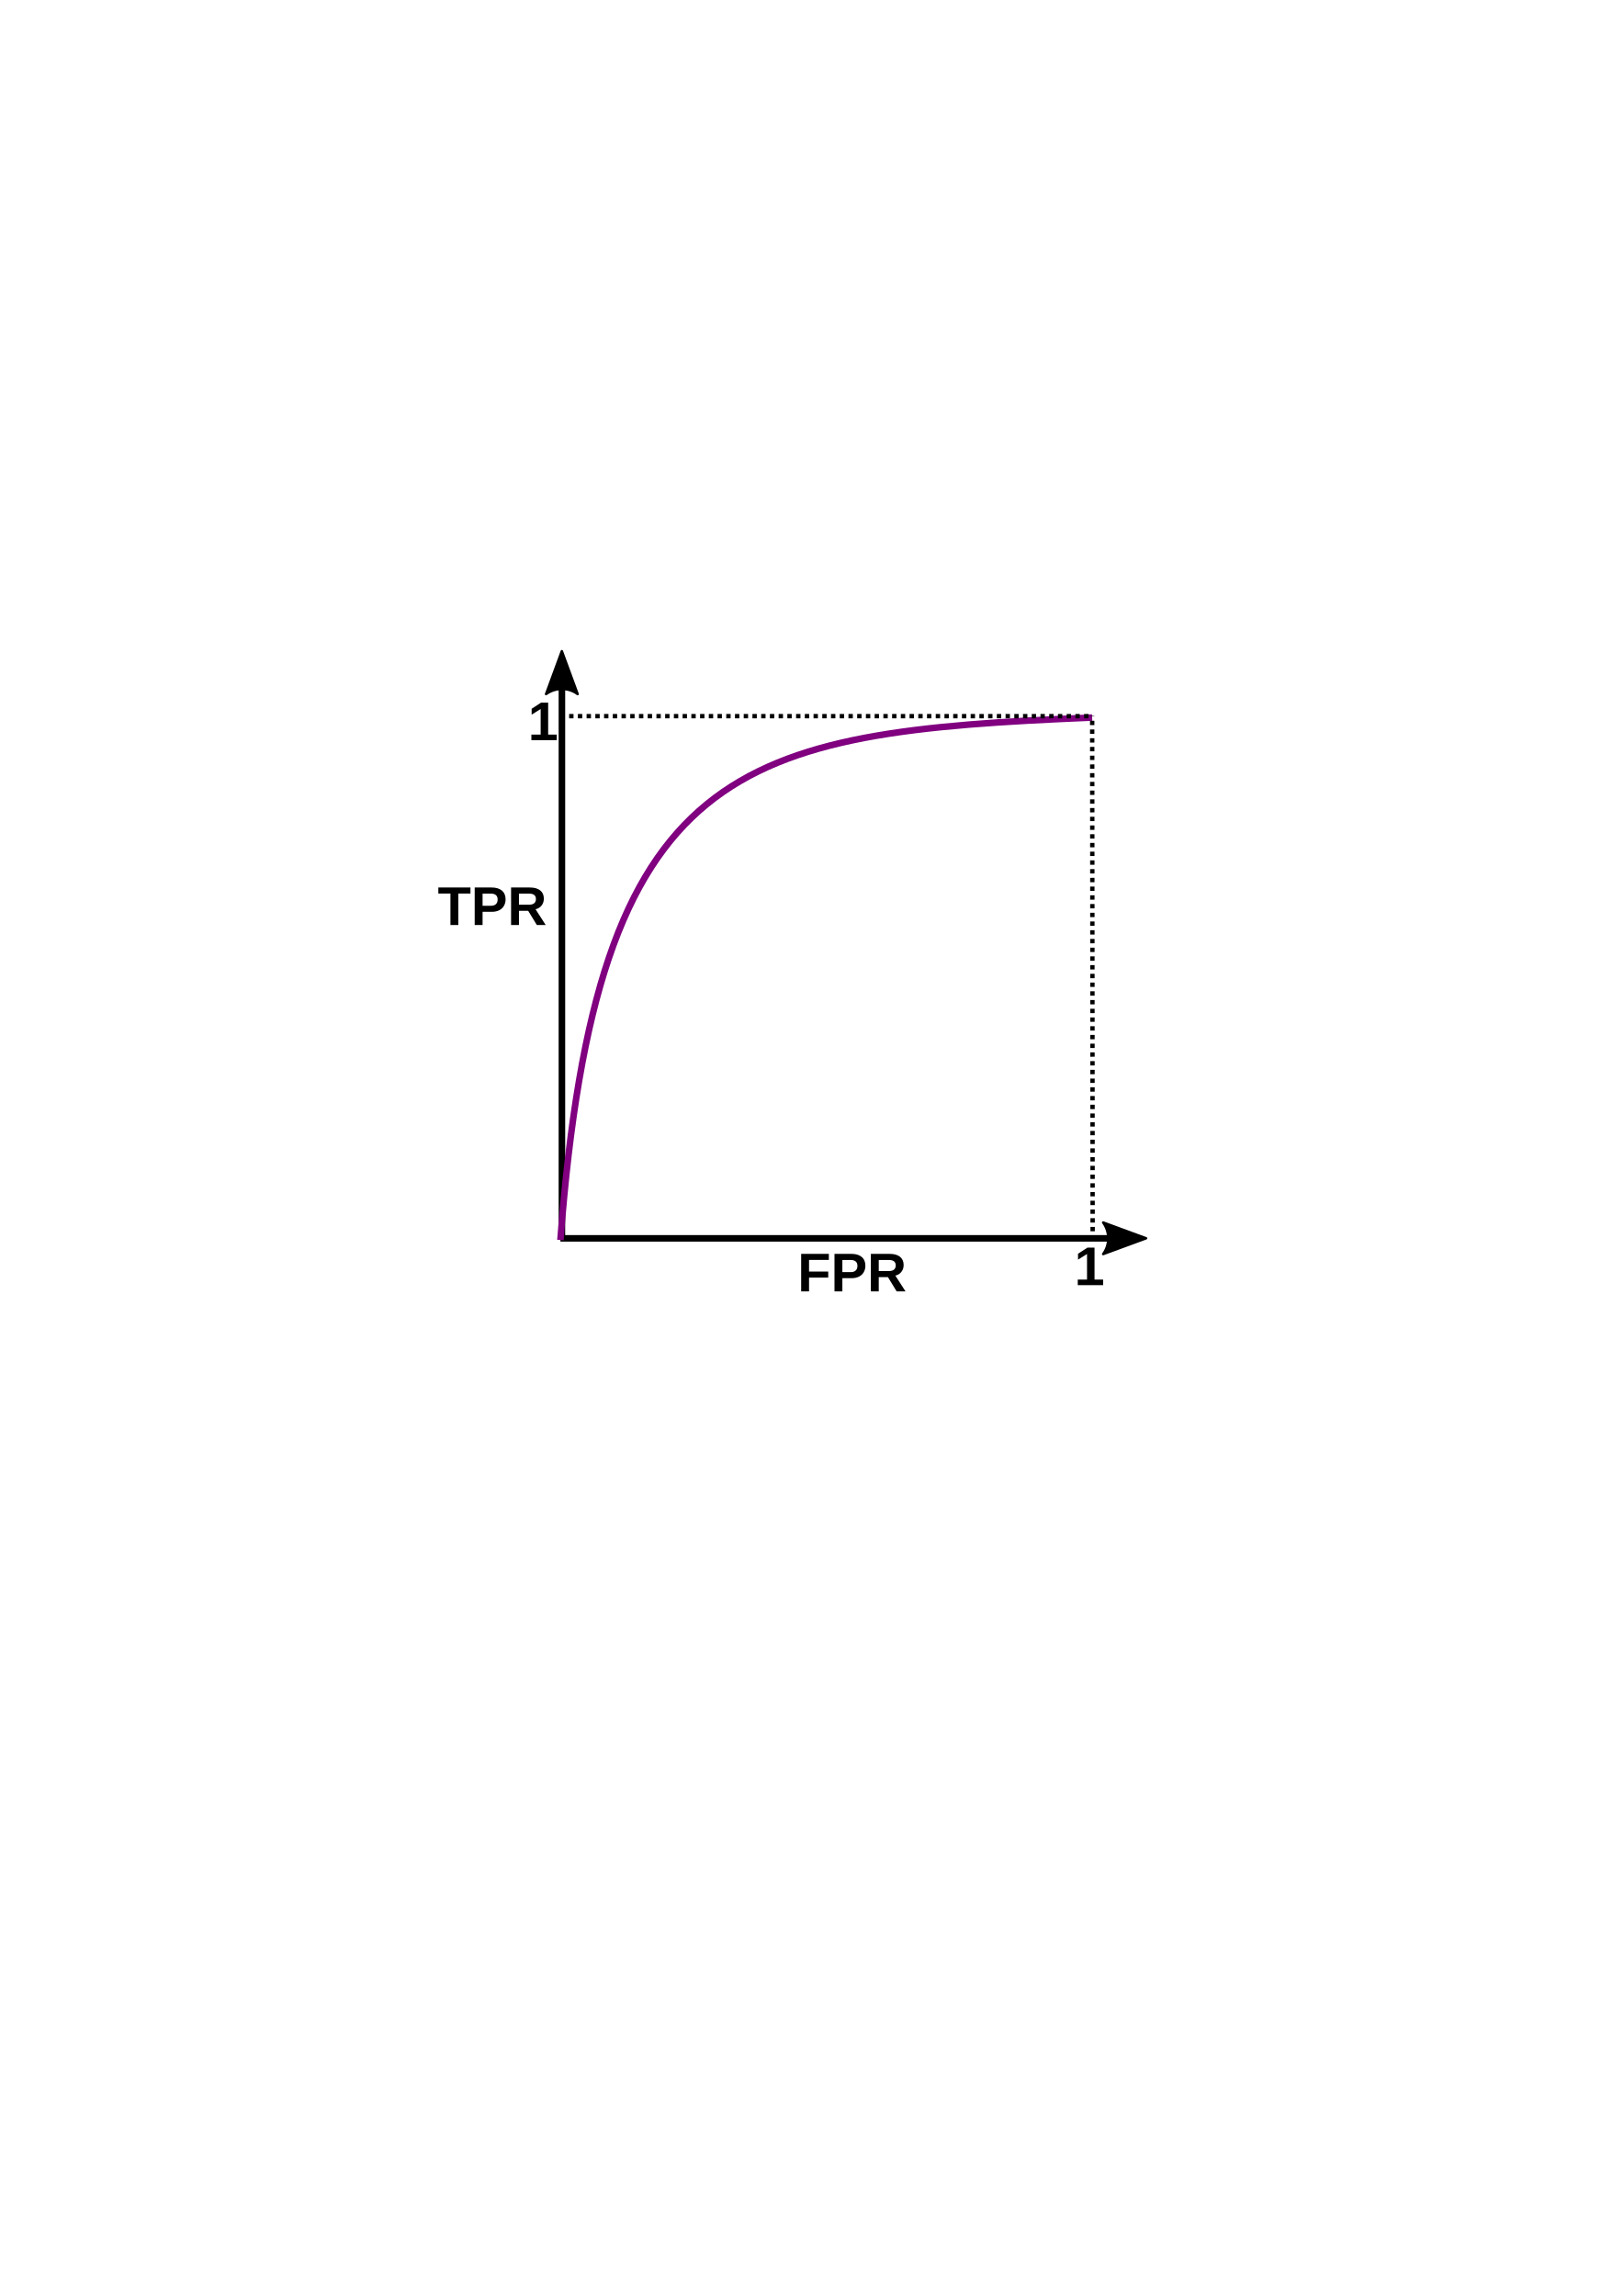
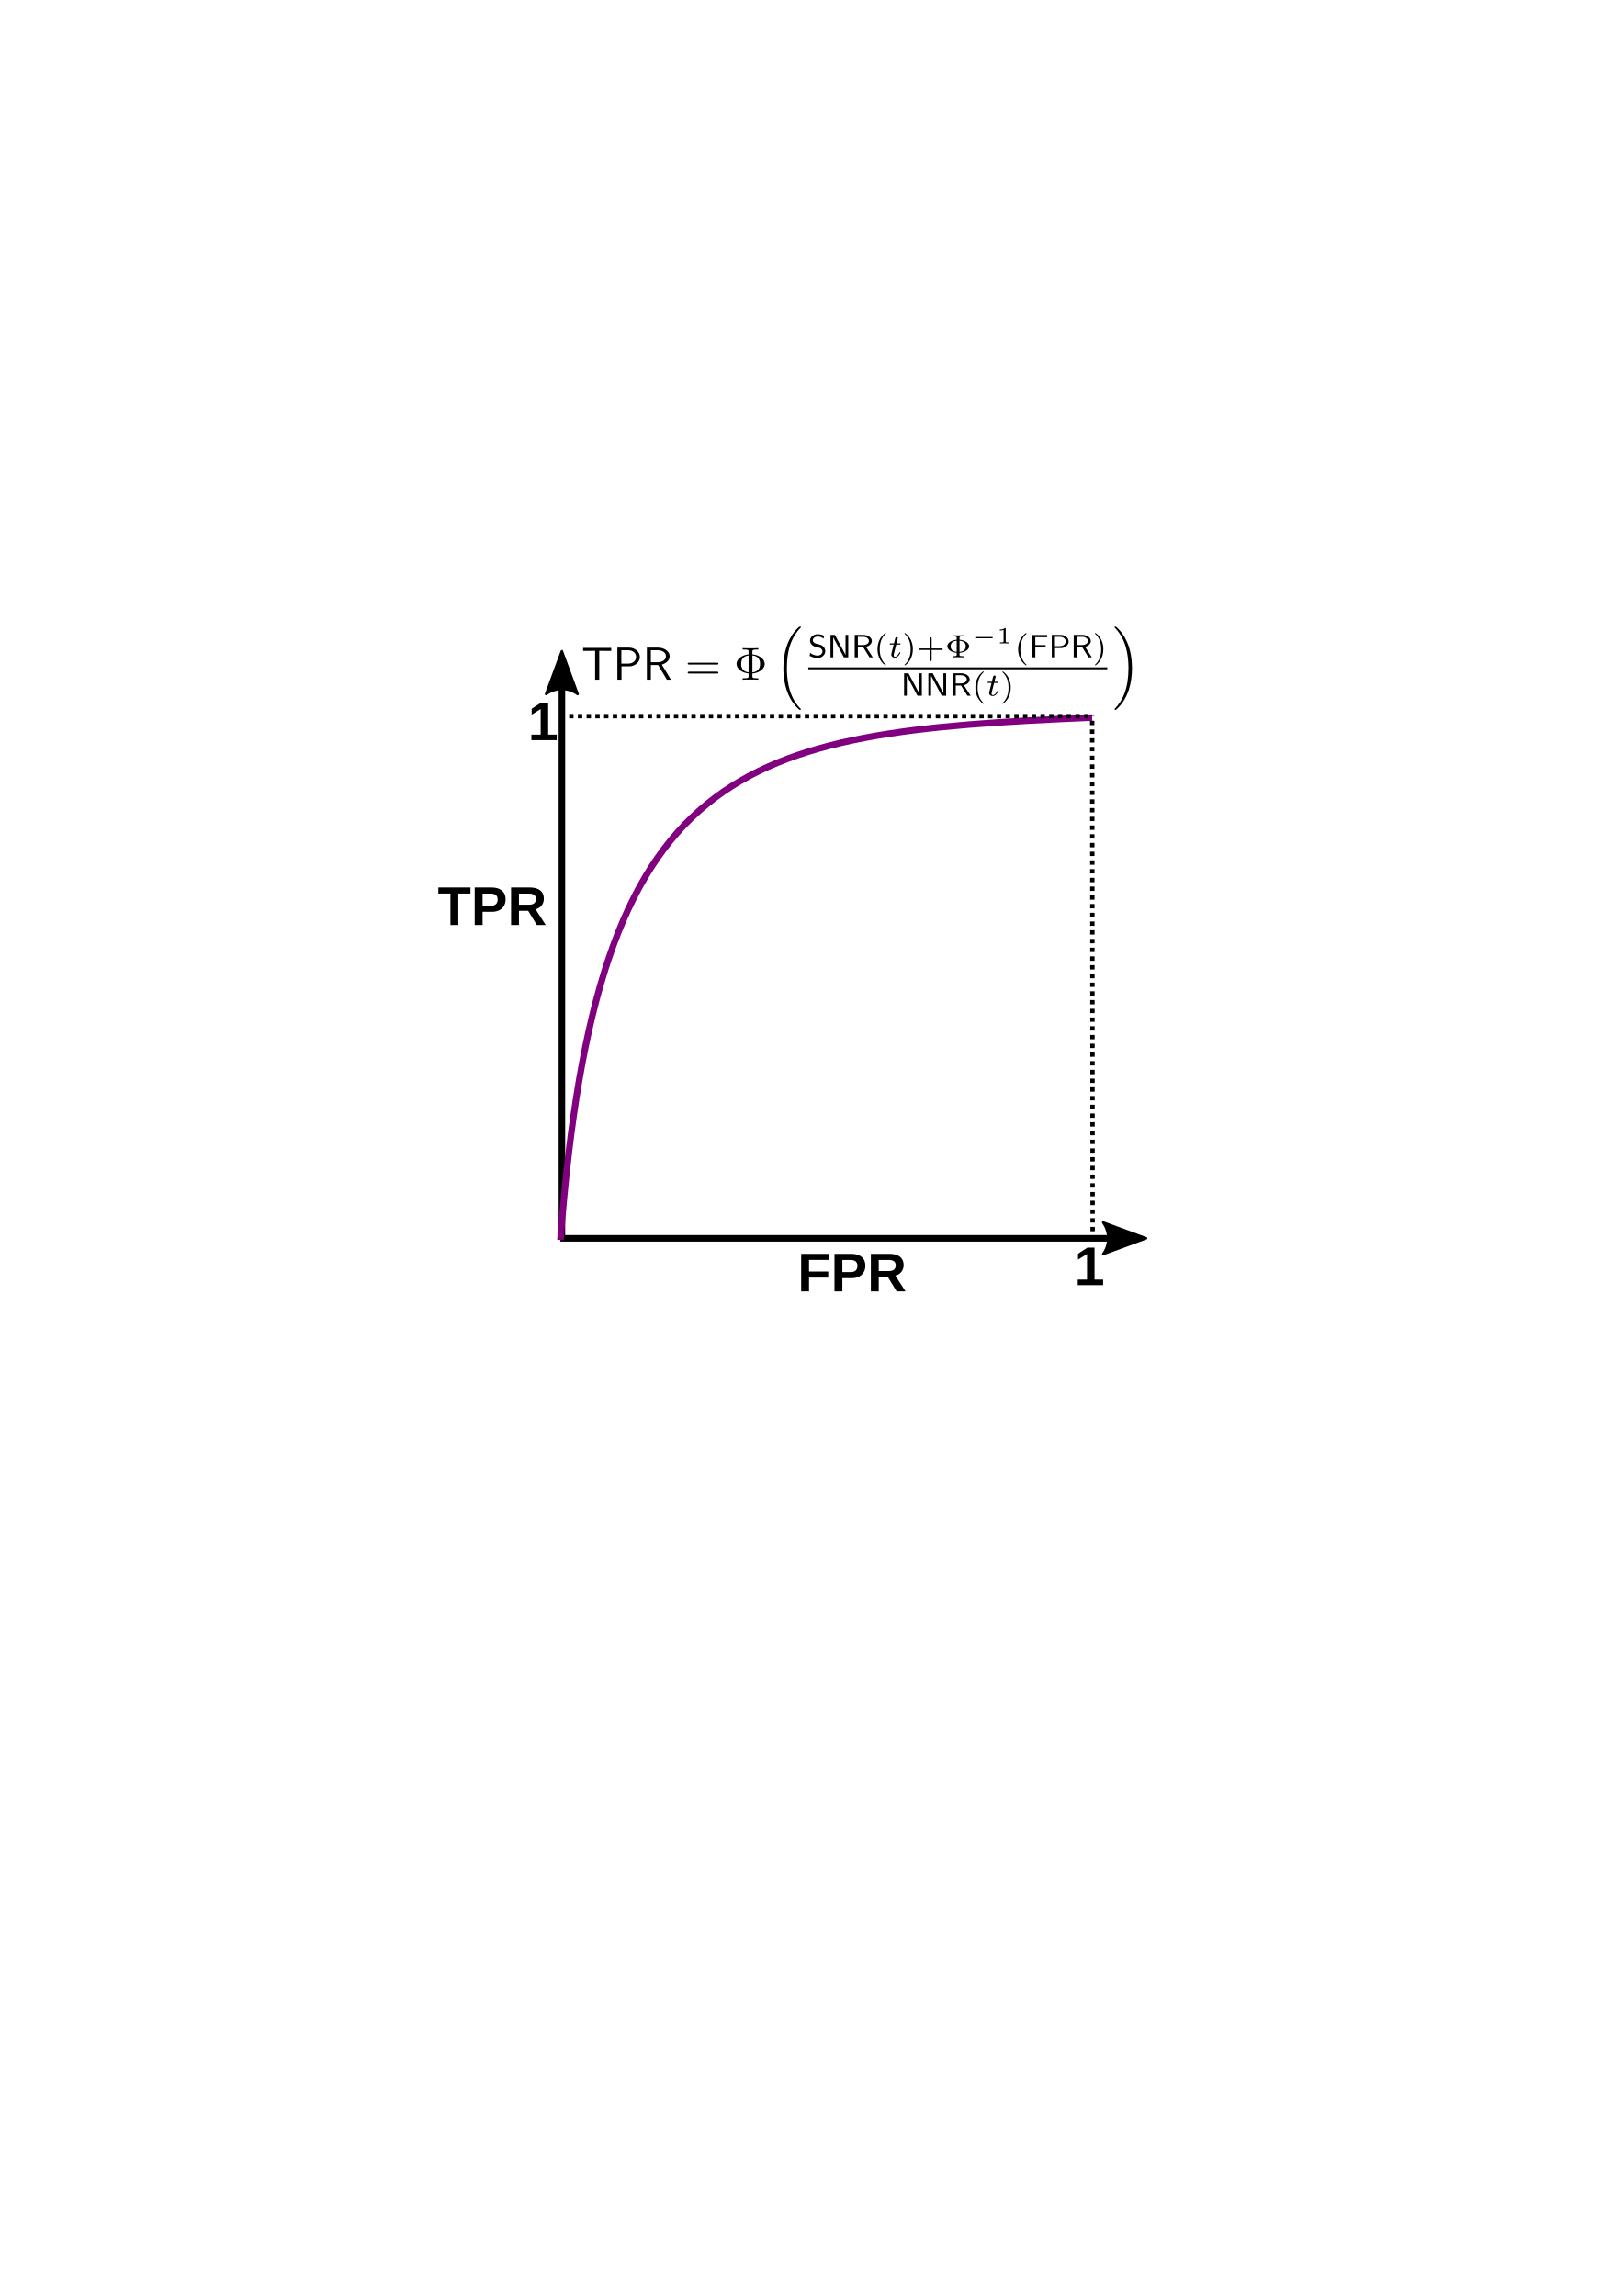
<svg xmlns="http://www.w3.org/2000/svg" width="210mm" height="297mm" viewBox="0 0 744.094 1052.362" id="svg2" version="1.1">
  <defs id="defs4">
    <marker style="overflow:visible;" id="marker5369" refX="0.0" refY="0.0" orient="auto">
      <path transform="scale(0.6) rotate(180) translate(0,0)" d="M 8.719,4.034 L -2.207,0.016 L 8.719,-4.002 C 6.973,-1.63 6.983,1.616 8.719,4.034 z " style="fill-rule:evenodd;stroke-width:0.625;stroke-linejoin:round;stroke:#000000;stroke-opacity:1;fill:#000000;fill-opacity:1" id="path5371" />
    </marker>
    <marker orient="auto" refY="0.0" refX="0.0" id="Arrow2Mend" style="overflow:visible;">
      <path id="path4169" style="fill-rule:evenodd;stroke-width:0.625;stroke-linejoin:round;stroke:#000000;stroke-opacity:1;fill:#000000;fill-opacity:1" d="M 8.719,4.034 L -2.207,0.016 L 8.719,-4.002 C 6.973,-1.63 6.983,1.616 8.719,4.034 z " transform="scale(0.6) rotate(180) translate(0,0)" />
    </marker>
    <marker orient="auto" refY="0.0" refX="0.0" id="Arrow2Lend" style="overflow:visible;">
      <path id="path4163" style="fill-rule:evenodd;stroke-width:0.625;stroke-linejoin:round;stroke:#000000;stroke-opacity:1;fill:#000000;fill-opacity:1" d="M 8.719,4.034 L -2.207,0.016 L 8.719,-4.002 C 6.973,-1.63 6.983,1.616 8.719,4.034 z " transform="scale(1.1) rotate(180) translate(1,0)" />
    </marker>
    <marker orient="auto" refY="0" refX="0" id="Arrow2Lend-6" style="overflow:visible">
      <path id="path4163-2" style="fill:#000000;fill-opacity:1;fill-rule:evenodd;stroke:#000000;stroke-width:0.625;stroke-linejoin:round;stroke-opacity:1" d="M 8.719,4.034 -2.207,0.016 8.719,-4.002 c -1.745,2.372 -1.735,5.617 -6e-7,8.035 z" transform="matrix(-1.1,0,0,-1.1,-1.1,0)" />
    </marker>
  </defs>
  <g id="layer1">
    <path style="fill:none;fill-rule:evenodd;stroke:#000000;stroke-width:3;stroke-linecap:butt;stroke-linejoin:miter;stroke-opacity:1;marker-end:url(#Arrow2Mend);stroke-miterlimit:4;stroke-dasharray:none" d="m 256.822,567.592 264.42,0" id="path4136" />
    <path style="fill:none;fill-rule:evenodd;stroke:#000000;stroke-width:3;stroke-linecap:butt;stroke-linejoin:miter;stroke-opacity:1;marker-end:url(#marker5369);stroke-miterlimit:4;stroke-dasharray:none" d="m 257.506,566.85 0,-264.42" id="path4136-9" />
    <path style="fill:none;fill-rule:evenodd;stroke:#800080;stroke-width:3;stroke-linecap:butt;stroke-linejoin:miter;stroke-opacity:1;stroke-miterlimit:4;stroke-dasharray:none" d="M 256.822,568.352 C 273.538,348.001 337.893,335.733 500.497,328.894" id="path5253" />
    <text xml:space="preserve" style="font-style:normal;font-variant:normal;font-weight:bold;font-stretch:normal;font-size:15px;line-height:125%;font-family:Arial;-inkscape-font-specification:'Sans Bold';text-align:start;letter-spacing:0px;word-spacing:0px;text-anchor:start;fill:#000000;fill-opacity:1;stroke:none;stroke-width:1px;stroke-linecap:butt;stroke-linejoin:miter;stroke-opacity:1" x="365.477" y="591.906" id="text5255">
      <tspan id="tspan5257" x="365.477" y="591.906" style="font-size:25px">FPR</tspan>
    </text>
    <text xml:space="preserve" style="font-style:normal;font-variant:normal;font-weight:bold;font-stretch:normal;font-size:25px;line-height:125%;font-family:Arial;-inkscape-font-specification:'Sans Bold';text-align:start;letter-spacing:0px;word-spacing:0px;text-anchor:start;fill:#000000;fill-opacity:1;stroke:none;stroke-width:1px;stroke-linecap:butt;stroke-linejoin:miter;stroke-opacity:1" x="200.595" y="423.984" id="text5259">
      <tspan id="tspan5261" x="200.595" y="423.984">TPR</tspan>
    </text>
    <path style="fill:none;fill-rule:evenodd;stroke:#000000;stroke-width:2;stroke-linecap:butt;stroke-linejoin:miter;stroke-miterlimit:4;stroke-dasharray:2,2;stroke-dashoffset:0;stroke-opacity:1" d="M 500.727,568.352 500.517,328.182" id="path5263" />
    <path style="fill:none;fill-rule:evenodd;stroke:#000000;stroke-width:2;stroke-linecap:butt;stroke-linejoin:miter;stroke-opacity:1;stroke-miterlimit:4;stroke-dasharray:2,2;stroke-dashoffset:0" d="m 256.822,328.246 243.145,0" id="path5265" />
    <text xml:space="preserve" style="font-style:normal;font-variant:normal;font-weight:bold;font-stretch:normal;font-size:25px;line-height:125%;font-family:Arial;-inkscape-font-specification:'Sans Bold';text-align:start;letter-spacing:0px;word-spacing:0px;text-anchor:start;fill:#000000;fill-opacity:1;stroke:none;stroke-width:1px;stroke-linecap:butt;stroke-linejoin:miter;stroke-opacity:1" x="492.325" y="589.047" id="text5267">
      <tspan id="tspan5269" x="492.325" y="589.047">1</tspan>
    </text>
    <text xml:space="preserve" style="font-style:normal;font-variant:normal;font-weight:bold;font-stretch:normal;font-size:25px;line-height:125%;font-family:Arial;-inkscape-font-specification:'Sans Bold';text-align:start;letter-spacing:0px;word-spacing:0px;text-anchor:start;fill:#000000;fill-opacity:1;stroke:none;stroke-width:1px;stroke-linecap:butt;stroke-linejoin:miter;stroke-opacity:1" x="241.936" y="339.256" id="text5267-9">
      <tspan id="tspan5269-3" x="241.936" y="339.256">1</tspan>
    </text>
+     <g id="g4349" transform="matrix(0.4,0,0,0.4,147.1781,165.3759)">
+       <g word-spacing="normal" letter-spacing="normal" font-size-adjust="none" font-stretch="normal" font-weight="normal" font-variant="normal" font-style="normal" stroke-miterlimit="10.433" xml:space="preserve" transform="matrix(1.062992,0,0,-1.062992,-186.0236,789.2717)" id="content" style="font-style:normal;font-variant:normal;font-weight:normal;font-stretch:normal;letter-spacing:normal;word-spacing:normal;text-anchor:start;fill:none;fill-opacity:1;fill-rule:evenodd;stroke:#000000;stroke-linecap:butt;stroke-linejoin:miter;stroke-miterlimit:10.433;stroke-dasharray:none;stroke-dashoffset:0;stroke-opacity:1">
+         <path id="path4352" d="m 474.71,429.86 4.42,0 c 0.61,0 1.2,-0.07 1.8,-0.07 l 6.67,0 0,3.25 -30.28,0 0,-3.25 6.67,0 c 0.59,0 1.2,0.07 1.8,0.07 l 4.48,0 0,-31.1 4.44,0 z" style="fill:#000000;stroke-width:0" />
+         <path id="path4354" d="m 507.01,413.15 0.58,0.02 0.57,0.03 0.56,0.07 0.56,0.09 0.55,0.11 0.53,0.14 0.53,0.16 0.52,0.18 0.51,0.2 0.49,0.23 0.48,0.24 0.47,0.26 0.45,0.29 0.43,0.3 0.42,0.32 0.4,0.33 0.39,0.35 0.36,0.37 0.35,0.39 0.32,0.39 0.3,0.41 0.28,0.43 0.26,0.43 0.24,0.45 0.2,0.46 0.19,0.47 0.16,0.48 0.13,0.49 0.1,0.5 0.08,0.5 0.04,0.52 0.02,0.52 c 0,5.33 -4.94,10.06 -11.82,10.06 l -12.4,0 0,-34.58 4.44,0 0,14.39 -0.16,2.89 0,14.5 7.03,0 c 5.48,0 8.86,-3.03 8.86,-7.26 0,-3.94 -3.13,-7.24 -8.86,-7.24 l -7.03,0 0.16,-2.89 z" style="fill:#000000;stroke-width:0" />
+         <path id="path4356" d="m 542.15,415 0.47,0.14 0.47,0.16 0.45,0.17 0.44,0.18 0.43,0.19 0.42,0.21 0.41,0.21 0.39,0.22 0.38,0.23 0.37,0.24 0.36,0.26 0.34,0.25 0.33,0.27 0.31,0.28 0.3,0.28 0.28,0.3 0.27,0.3 0.26,0.3 0.24,0.32 0.22,0.32 0.21,0.32 0.19,0.33 0.17,0.34 0.15,0.35 0.14,0.34 0.12,0.36 0.11,0.36 0.08,0.36 0.07,0.36 0.05,0.37 0.03,0.38 0.01,0.37 c 0,4.93 -5.42,9.27 -12.55,9.27 l -0.56,-2.8 c 5.78,0 9.08,-2.93 9.08,-6.47 0,-3.54 -3.19,-6.48 -9.08,-6.48 l -7.17,0 0,12.95 7.17,0 0.56,2.8 -12.02,0 0,-34.58 4.29,0 0,15.8 7.87,0 9.38,-15.8 4.42,0 z" style="fill:#000000;stroke-width:0" />
+         <path id="path4358" d="m 601.47,415.06 0.13,0 0.15,0 0.14,0.01 0.08,0 0.07,0 0.07,0.01 0.07,0.01 0.07,0.01 0.07,0.01 0.07,0.01 0.07,0.02 0.06,0.02 0.06,0.02 0.06,0.03 0.06,0.02 0.06,0.03 0.05,0.04 0.05,0.04 0.05,0.04 0.04,0.04 0.04,0.05 0.02,0.03 0.02,0.03 0.01,0.03 0.02,0.03 0.01,0.03 0.02,0.03 0.01,0.03 0.01,0.04 0.01,0.03 0.01,0.04 0.01,0.04 0,0.04 0.01,0.04 0,0.04 0,0.05 0,0.04 c 0,1 -0.95,1 -1.64,1 l -29.84,0 c -0.7,0 -1.64,0 -1.64,-1 0,-0.98 0.94,-0.98 1.69,-0.98 z" style="fill:#000000;stroke-width:0" />
+         <path id="path4360" d="m 601.51,405.39 0.07,0 0.06,0 0.14,0 0.14,0 0.07,0.01 0.07,0 0.07,0.01 0.07,0.01 0.07,0.01 0.06,0.01 0.07,0.01 0.06,0.02 0.07,0.02 0.06,0.02 0.06,0.03 0.06,0.02 0.05,0.04 0.05,0.03 0.05,0.04 0.05,0.04 0.04,0.05 0.02,0.02 0.02,0.03 0.02,0.03 0.02,0.02 0.01,0.03 0.02,0.03 0.01,0.03 0.02,0.04 0.01,0.03 0.01,0.04 0.01,0.03 0.01,0.04 0.01,0.04 0,0.04 0.01,0.04 0,0.05 0,0.04 0,0.05 c 0,1 -0.95,1 -1.68,1 l -29.75,0 c -0.75,0 -1.69,0 -1.69,-1 0,-1 0.94,-1 1.64,-1 z" style="fill:#000000;stroke-width:0" />
+         <path id="path4362" d="m 639.78,405.48 0.72,0.07 0.7,0.09 0.69,0.11 0.68,0.14 0.66,0.16 0.64,0.17 0.63,0.2 0.61,0.21 0.59,0.24 0.57,0.25 0.56,0.27 0.54,0.28 0.51,0.3 0.5,0.31 0.47,0.33 0.45,0.35 0.43,0.35 0.4,0.37 0.39,0.38 0.35,0.39 0.34,0.4 0.3,0.41 0.28,0.42 0.26,0.43 0.22,0.43 0.2,0.44 0.17,0.45 0.14,0.46 0.11,0.45 0.08,0.47 0.04,0.47 0.02,0.47 c 0,5.18 -5.67,9.71 -13.25,10.31 l 0,-1.1 c 6.88,-0.79 8.28,-5.37 8.28,-9.17 0,-2.98 -0.75,-8.31 -8.28,-9.2 l 0,18.37 0,1.1 0,2.8 c 0,1.68 0,2.39 4.74,2.39 l 1.64,0 0,1.54 c -1.78,-0.15 -6.38,-0.15 -8.41,-0.15 -2.05,0 -6.69,0 -8.48,0.15 l 0,-1.54 1.65,0 c 4.74,0 4.74,-0.66 4.74,-2.39 l 0,-2.8 0,-1.14 0,-18.28 c -7.08,0.93 -7.99,6.03 -7.99,9.11 0,2.59 0.5,8.17 7.99,9.17 l 0,1.14 c -7.63,-0.74 -12.96,-5.33 -12.96,-10.27 0,-5.12 5.52,-9.56 12.96,-10.31 l 0,-2.78 c 0,-1.7 0,-2.39 -4.74,-2.39 l -1.65,0 0,-1.55 c 1.79,0.16 6.39,0.16 8.42,0.16 2.04,0 6.69,0 8.47,-0.16 l 0,1.55 -1.64,0 c -4.74,0 -4.74,0.64 -4.74,2.39 z" style="fill:#000000;stroke-width:0" />
+         <path id="path4364" d="m 689.85,366.87 0.01,-0.01 0,0 0.01,0 0.01,-0.01 0,0 0.01,-0.01 0.01,0 0.01,-0.01 0,-0.01 0.01,0 0.02,-0.02 0.02,-0.02 0.02,-0.02 0.02,-0.02 0.02,-0.02 0.03,-0.02 0.02,-0.03 0.03,-0.02 0.02,-0.02 0.05,-0.05 0.02,-0.03 0.03,-0.02 0.02,-0.03 0.03,-0.02 0.02,-0.02 0.02,-0.02 0.02,-0.02 0.02,-0.02 0.02,-0.02 0.01,-0.01 0,0 0.01,-0.01 0.01,-0.01 0.01,0 0,-0.01 0.01,0 0.01,-0.01 0,0 0.01,0 0,-0.01 0,0 0.01,0 0,0 1.11,0 c 0.14,0 0.54,0.05 0.54,0.5 0,0.2 -0.1,0.3 -0.2,0.45 -1.8,1.8 -4.48,4.53 -7.58,10.02 -5.37,9.56 -7.37,21.87 -7.37,33.83 0,22.12 6.28,35.12 15,43.93 0.15,0.16 0.15,0.3 0.15,0.41 0,0.5 -0.35,0.5 -0.95,0.5 -0.64,0 -0.75,0 -1.2,-0.41 -4.72,-4.07 -10.06,-11.01 -13.5,-21.51 -2.14,-6.58 -3.28,-14.61 -3.28,-22.88 0,-11.81 2.14,-25.15 9.97,-36.71 1.34,-1.94 3.18,-3.99 3.18,-4.04 0.5,-0.59 1.19,-1.4 1.6,-1.75 z" style="fill:#000000;stroke-width:0" />
+         <path id="path4366" d="m 717.06,446.08 -0.42,0.21 -0.41,0.2 -0.41,0.18 -0.4,0.17 -0.41,0.15 -0.4,0.14 -0.41,0.12 -0.41,0.12 -0.41,0.1 -0.42,0.08 -0.43,0.07 -0.43,0.06 -0.44,0.05 -0.46,0.03 -0.46,0.02 -0.48,0.01 c -5.26,0 -8.36,-3.55 -8.36,-6.9 0,-1.43 0.45,-3.1 2.16,-4.7 1.53,-1.44 3.14,-1.78 5.29,-2.3 2.93,-0.7 3.72,-0.87 4.74,-1.92 0.66,-0.65 1.22,-1.64 1.22,-2.83 0,-2.15 -1.96,-4.39 -5.33,-4.39 -1.98,0 -5.19,0.6 -7.95,2.94 l -0.55,-3.14 c 1.74,-1.01 4.62,-2.41 8.53,-2.41 4.84,0 8.3,3.52 8.3,7.43 0,2.82 -1.64,4.42 -2.33,5.15 -1.47,1.44 -3.08,1.82 -5.75,2.44 -2.13,0.5 -3.25,0.77 -4.08,1.58 -0.45,0.45 -1.26,1.25 -1.26,2.58 0,1.95 1.95,3.97 5.34,3.97 2.64,0 4.49,-0.85 6.27,-2.33 z" style="fill:#000000;stroke-width:0" />
+         <polygon id="polygon4368" points="726.88,422.88 726.88,444.3 726.93,444.3 738.35,422.88 743.09,422.88 743.09,447.07 740.16,447.07 740.16,425.63 740.13,425.63 728.7,447.07 723.96,447.07 723.96,422.88 " style="fill:#000000;stroke-width:0" />
+         <path id="path4370" d="m 762.27,434.18 0.46,0.14 0.43,0.15 0.42,0.15 0.39,0.17 0.38,0.17 0.35,0.18 0.33,0.19 0.32,0.19 0.3,0.2 0.28,0.2 0.26,0.2 0.25,0.21 0.23,0.22 0.21,0.21 0.2,0.22 0.18,0.22 0.17,0.22 0.15,0.22 0.14,0.22 0.13,0.23 0.11,0.22 0.11,0.22 0.09,0.22 0.07,0.21 0.07,0.21 0.06,0.21 0.05,0.21 0.03,0.2 0.03,0.2 0.02,0.19 0.01,0.19 0.01,0.18 c 0,3.63 -4.25,6.52 -9.3,6.52 L 758.76,445 c 4.01,0 6.59,-1.87 6.59,-4.45 0,-2.44 -2.4,-4.44 -6.59,-4.44 l -5.3,0 0,8.89 5.3,0 0.45,2.07 -9.16,0 0,-24.19 3.41,0 0,10.94 5.75,0 6.8,-10.94 3.51,0 z" style="fill:#000000;stroke-width:0" />
+         <path id="path4372" d="m 783.01,449.02 -0.61,-0.45 -0.58,-0.46 -0.55,-0.47 -0.52,-0.49 -0.5,-0.5 -0.48,-0.51 -0.44,-0.53 -0.43,-0.53 -0.39,-0.54 -0.38,-0.55 -0.35,-0.56 -0.33,-0.56 -0.31,-0.57 -0.29,-0.57 -0.27,-0.58 -0.24,-0.58 -0.23,-0.58 -0.21,-0.58 -0.19,-0.59 -0.17,-0.58 -0.16,-0.58 -0.14,-0.58 -0.12,-0.57 -0.11,-0.57 -0.09,-0.57 -0.08,-0.56 -0.07,-0.55 -0.05,-0.55 -0.04,-0.53 -0.03,-0.53 -0.01,-0.52 -0.01,-0.5 c 0,-4.92 1.47,-12.55 8.38,-17.42 0.28,0 0.69,0 0.69,0.4 0,0.22 -0.1,0.28 -0.35,0.53 -4.64,4.19 -6.34,10.11 -6.34,16.46 0,9.4 3.59,14 6.45,16.58 0.14,0.14 0.24,0.25 0.24,0.42 0,0.42 -0.41,0.42 -0.69,0.42 z" style="fill:#000000;stroke-width:0" />
+         <path id="path4374" d="m 794.81,436.64 3.54,0 c 0.66,0 1.12,0 1.12,0.77 0,0.48 -0.46,0.48 -1.04,0.48 l -3.31,0 1.28,5.16 c 0.03,0.17 0.11,0.34 0.11,0.49 0,0.64 -0.48,1.12 -1.19,1.12 -0.87,0 -1.39,-0.59 -1.64,-1.5 -0.23,-0.87 0.22,0.8 -1.33,-5.27 l -3.54,0 c -0.66,0 -1.11,0 -1.11,-0.76 0,-0.49 0.4,-0.49 1.05,-0.49 l 3.29,0 -2.04,-8.21 c -0.22,-0.88 -0.53,-2.13 -0.53,-2.58 0,-2.06 1.75,-3.31 3.73,-3.31 3.87,0 6.06,4.87 6.06,5.32 0,0.46 -0.45,0.46 -0.56,0.46 -0.41,0 -0.45,-0.08 -0.72,-0.66 -0.98,-2.2 -2.76,-4.16 -4.67,-4.16 -0.74,0 -1.22,0.46 -1.22,1.71 0,0.36 0.14,1.09 0.2,1.43 z" style="fill:#000000;stroke-width:0" />
+         <path id="path4376" d="m 804.37,449.02 -0.02,0 -0.03,0 -0.02,0 -0.03,0 -0.03,0 -0.02,0 -0.03,0 -0.03,-0.01 -0.03,0 -0.03,0 -0.02,-0.01 -0.03,0 -0.03,-0.01 -0.03,-0.01 -0.02,0 -0.03,-0.01 -0.02,-0.01 -0.03,-0.02 -0.02,-0.01 -0.02,-0.01 -0.03,-0.02 -0.02,-0.02 -0.01,-0.02 -0.01,-0.01 -0.01,-0.01 -0.01,-0.01 -0.01,-0.01 0,-0.01 -0.01,-0.02 -0.01,-0.01 0,-0.01 -0.01,-0.02 0,-0.01 -0.01,-0.02 0,-0.01 0,-0.02 -0.01,-0.02 0,-0.02 0,-0.01 0,-0.02 0,-0.02 c 0,-0.17 0.11,-0.28 0.31,-0.53 3,-2.75 6.34,-7.46 6.34,-16.44 0,-7.28 -2.26,-12.8 -6.03,-16.2 -0.57,-0.6 -0.62,-0.63 -0.62,-0.82 0,-0.17 0.11,-0.4 0.45,-0.4 0.42,0 3.74,2.29 6.03,6.65 1.54,2.89 2.55,6.66 2.55,10.74 0,4.9 -1.47,12.53 -8.36,17.42 z" style="fill:#000000;stroke-width:0" />
+         <path id="path4378" d="m 832.97,430.75 10.66,0 c 0.45,0 1.28,0 1.28,0.85 0,0.86 -0.8,0.86 -1.28,0.86 l -10.66,0 0,10.7 c 0,0.45 0,1.28 -0.84,1.28 -0.88,0 -0.88,-0.8 -0.88,-1.28 l 0,-10.7 -10.69,0 c -0.45,0 -1.29,0 -1.29,-0.83 0,-0.88 0.79,-0.88 1.29,-0.88 l 10.69,0 0,-10.7 c 0,-0.45 0,-1.28 0.84,-1.28 0.88,0 0.88,0.8 0.88,1.28 z" style="fill:#000000;stroke-width:0" />
+         <path id="path4380" d="m 863.03,427.72 0,1.02 0,12.08 c 3.18,-0.24 6.72,-1.63 6.72,-6.02 0,-4.61 -3.79,-5.86 -6.72,-6.06 l 0,-1.02 c 5.72,0.42 10.32,3.42 10.32,7.03 0,3.77 -4.77,6.71 -10.32,7.08 l 0,1.99 c 0,1.15 0,1.61 3.29,1.61 l 1.21,0 0,1.25 c -0.76,-0.04 -4.75,-0.14 -6.03,-0.14 -2.06,0 -5.68,0.1 -6.03,0.14 l 0,-1.25 1.22,0 c 3.28,0 3.28,-0.46 3.28,-1.61 l 0,-2.02 c -6.09,-0.48 -10.11,-3.66 -10.11,-7 0,-3.48 4.19,-6.56 10.11,-7.05 l 0,0.99 c -2.89,0.26 -6.51,1.56 -6.51,6.01 0,4.61 3.76,5.8 6.51,6.07 l 0,-12.08 0,-0.99 0,-2.01 c 0,-1.16 0,-1.61 -3.28,-1.61 l -1.22,0 0,-1.25 c 0.77,0.03 4.74,0.14 6.03,0.14 2.07,0 5.68,-0.11 6.03,-0.14 l 0,1.25 -1.21,0 c -3.29,0 -3.29,0.45 -3.29,1.61 z" style="fill:#000000;stroke-width:0" />
+         <path id="path4382" d="m 897.8,443.41 0.04,0 0.04,0 0.04,0 0.04,0 0.04,0 0.05,0 0.04,0.01 0.04,0 0.05,0.01 0.04,0 0.05,0.01 0.04,0.01 0.05,0.01 0.04,0.01 0.04,0.01 0.05,0.02 0.04,0.02 0.04,0.02 0.03,0.02 0.04,0.02 0.04,0.03 0.03,0.03 0.03,0.03 0.01,0.02 0.02,0.02 0.01,0.02 0.01,0.02 0.01,0.02 0.01,0.02 0.01,0.02 0.01,0.02 0.01,0.03 0.01,0.02 0.01,0.03 0,0.02 0.01,0.03 0,0.03 0,0.03 0.01,0.03 0,0.03 0,0.03 c 0,0.69 -0.69,0.69 -1.08,0.69 l -16.86,0 c -0.41,0 -1.08,0 -1.08,-0.69 0,-0.7 0.67,-0.7 1.08,-0.7 z" style="fill:#000000;stroke-width:0" />
+         <path id="path4384" d="m 912.8,453.72 0,0.04 0,0.03 0,0.03 0,0.04 0,0.03 -0.01,0.02 0,0.03 0,0.03 0,0.03 0,0.02 0,0.03 -0.01,0.02 0,0.02 0,0.03 0,0.02 -0.01,0.02 0,0.02 -0.01,0.01 -0.01,0.04 -0.01,0.03 -0.01,0.03 -0.02,0.03 -0.01,0.02 -0.02,0.02 -0.03,0.02 -0.02,0.02 -0.03,0.01 -0.03,0.01 -0.03,0.01 -0.03,0.01 -0.04,0.01 -0.04,0.01 -0.03,0 -0.02,0 -0.02,0 -0.03,0.01 -0.02,0 -0.03,0 -0.03,0 -0.02,0 -0.03,0 -0.03,0 -0.03,0 -0.04,0 -0.03,0 -0.03,0 -0.04,0 -0.03,0 -0.04,0 -0.04,0 c -1.76,-1.59 -4.53,-1.59 -5.03,-1.59 l -0.42,0 0,-1.09 0.42,0 c 0.58,0 2.19,0.06 3.64,0.68 l 0,-12.45 c 0,-0.77 0,-1.05 -2.64,-1.05 l -1.25,0 0,-1.09 c 1.37,0.09 3.59,0.09 5.03,0.09 1.45,0 3.67,0 5.03,-0.09 l 0,1.09 -1.23,0 c -2.64,0 -2.64,0.28 -2.64,1.05 z" style="fill:#000000;stroke-width:0" />
+         <path id="path4386" d="m 934.57,449.02 -0.6,-0.45 -0.58,-0.46 -0.55,-0.47 -0.53,-0.49 -0.5,-0.5 -0.47,-0.51 -0.45,-0.53 -0.42,-0.53 -0.4,-0.54 -0.37,-0.55 -0.36,-0.56 -0.33,-0.56 -0.31,-0.57 -0.28,-0.57 -0.27,-0.58 -0.25,-0.58 -0.23,-0.58 -0.2,-0.58 -0.2,-0.59 -0.17,-0.58 -0.15,-0.58 -0.14,-0.58 -0.13,-0.57 -0.1,-0.57 -0.1,-0.57 -0.08,-0.56 -0.06,-0.55 -0.05,-0.55 -0.04,-0.53 -0.03,-0.53 -0.02,-0.52 0,-0.5 c 0,-4.92 1.47,-12.55 8.37,-17.42 0.28,0 0.69,0 0.69,0.4 0,0.22 -0.09,0.28 -0.34,0.53 -4.64,4.19 -6.35,10.11 -6.35,16.46 0,9.4 3.6,14 6.46,16.58 0.14,0.14 0.23,0.25 0.23,0.42 0,0.42 -0.41,0.42 -0.69,0.42 z" style="fill:#000000;stroke-width:0" />
+         <path id="path4388" d="m 955.84,433.79 0,2.29 -11.14,0 0,8.47 4.85,0 c 0.4,0 0.83,-0.03 1.25,-0.03 l 6.62,0 0,2.44 -16.25,0 0,-24.08 3.53,0 0,10.91 z" style="fill:#000000;stroke-width:0" />
+         <path id="path4390" d="m 972.1,432.82 0.42,0.01 0.42,0.02 0.41,0.05 0.41,0.06 0.4,0.08 0.39,0.09 0.39,0.12 0.38,0.12 0.38,0.14 0.36,0.16 0.36,0.17 0.35,0.19 0.33,0.19 0.32,0.22 0.32,0.22 0.3,0.24 0.28,0.24 0.27,0.26 0.26,0.27 0.25,0.28 0.22,0.3 0.21,0.3 0.2,0.31 0.17,0.31 0.16,0.33 0.14,0.34 0.12,0.34 0.1,0.35 0.08,0.35 0.05,0.37 0.04,0.36 0.01,0.38 c 0,3.73 -3.69,7.08 -8.74,7.08 l -9.4,0 0,-24.19 3.51,0 0,9.94 -0.11,2.15 0,10.03 5.13,0 c 3.94,0 6.44,-2.09 6.44,-5.01 0,-2.86 -2.36,-5.02 -6.44,-5.02 l -5.13,0 0.11,-2.15 z" style="fill:#000000;stroke-width:0" />
+         <path id="path4392" d="m 998.31,434.18 0.46,0.14 0.43,0.15 0.42,0.15 0.38,0.17 0.4,0.17 0.3,0.18 0.4,0.19 0.3,0.19 0.3,0.2 0.3,0.2 0.2,0.2 0.3,0.21 0.2,0.22 0.2,0.21 0.2,0.22 0.2,0.22 0.2,0.22 0.1,0.22 0.2,0.22 0.1,0.23 0.1,0.22 0.1,0.22 0.1,0.22 0.1,0.21 0,0.21 0.1,0.21 0,0.21 0.1,0.2 0,0.2 0,0.19 0,0.19 0,0.18 c 0,3.63 -4.2,6.52 -9.25,6.52 L 994.8,445 c 4.01,0 6.6,-1.87 6.6,-4.45 0,-2.44 -2.42,-4.44 -6.6,-4.44 l -5.3,0 0,8.89 5.3,0 0.45,2.07 -9.16,0 0,-24.19 3.41,0 0,10.94 5.75,0 6.75,-10.94 3.6,0 z" style="fill:#000000;stroke-width:0" />
+         <path id="path4394" d="m 1009.7,449.02 0,0 -0.1,0 0,0 0,0 0,0 -0.1,0 0,0 0,-0.01 0,0 -0.1,0 0,-0.01 0,0 -0.1,-0.01 0,-0.01 0,0 0,-0.01 -0.1,-0.01 0,-0.02 0,-0.01 0,-0.01 -0.1,-0.02 0,-0.02 0,-0.02 0,-0.01 0,-0.01 0,-0.01 0,-0.01 0,-0.01 0,-0.02 0,-0.01 -0.1,-0.01 0,-0.02 0,-0.01 0,-0.02 0,-0.01 0,-0.02 0,-0.02 0,-0.02 0,-0.01 0,-0.02 0,-0.02 c 0,-0.17 0.1,-0.28 0.3,-0.53 3,-2.75 6.4,-7.46 6.4,-16.44 0,-7.28 -2.3,-12.8 -6.1,-16.2 -0.5,-0.6 -0.6,-0.63 -0.6,-0.82 0,-0.17 0.1,-0.4 0.5,-0.4 0.4,0 3.7,2.29 6,6.65 1.5,2.89 2.5,6.66 2.5,10.74 0,4.9 -1.4,12.53 -8.3,17.42 z" style="fill:#000000;stroke-width:0" />
+         <polyline id="polyline4396" points="700,410 1022.3,410 1022.3,412.04 700,412.04 " style="fill:#000000;fill-rule:nonzero;stroke-width:0" />
+         <polygon id="polygon4398" points="806.21,381.48 806.21,402.9 806.25,402.9 817.68,381.48 822.41,381.48 822.41,405.67 819.49,405.67 819.49,384.23 819.46,384.23 808.02,405.67 803.28,405.67 803.28,381.48 " style="fill:#000000;stroke-width:0" />
+         <polygon id="polygon4400" points="832.36,381.48 832.36,402.9 832.41,402.9 843.83,381.48 848.57,381.48 848.57,405.67 845.65,405.67 845.65,384.23 845.61,384.23 834.18,405.67 829.44,405.67 829.44,381.48 " style="fill:#000000;stroke-width:0" />
+         <path id="path4402" d="m 867.75,392.78 0.46,0.14 0.44,0.15 0.41,0.16 0.39,0.16 0.38,0.17 0.35,0.18 0.33,0.19 0.32,0.19 0.3,0.2 0.28,0.2 0.26,0.2 0.25,0.21 0.23,0.22 0.21,0.21 0.2,0.22 0.18,0.22 0.17,0.22 0.15,0.22 0.14,0.23 0.13,0.22 0.11,0.22 0.11,0.22 0.09,0.22 0.07,0.21 0.07,0.22 0.06,0.21 0.05,0.2 0.03,0.21 0.03,0.19 0.02,0.19 0.01,0.19 0.01,0.18 c 0,3.63 -4.25,6.52 -9.3,6.52 l -0.45,-2.06 c 4.01,0 6.59,-1.88 6.59,-4.46 0,-2.44 -2.4,-4.44 -6.59,-4.44 l -5.3,0 0,8.9 5.3,0 0.45,2.06 -9.16,0 0,-24.19 3.41,0 0,10.94 5.75,0 6.8,-10.94 3.51,0 z" style="fill:#000000;stroke-width:0" />
+         <path id="path4404" d="m 888.49,407.62 -0.61,-0.44 -0.58,-0.47 -0.55,-0.47 -0.52,-0.49 -0.5,-0.5 -0.48,-0.51 -0.44,-0.53 -0.43,-0.53 -0.39,-0.54 -0.38,-0.55 -0.35,-0.56 -0.33,-0.56 -0.31,-0.57 -0.29,-0.57 -0.27,-0.58 -0.24,-0.58 -0.23,-0.58 -0.21,-0.58 -0.19,-0.59 -0.17,-0.58 -0.16,-0.58 -0.14,-0.58 -0.12,-0.57 -0.11,-0.57 -0.09,-0.57 -0.08,-0.56 -0.07,-0.55 -0.05,-0.54 -0.04,-0.54 -0.03,-0.53 -0.01,-0.51 -0.01,-0.51 c 0,-4.92 1.47,-12.55 8.38,-17.42 0.28,0 0.69,0 0.69,0.4 0,0.22 -0.1,0.29 -0.35,0.54 -4.64,4.18 -6.34,10.11 -6.34,16.45 0,9.41 3.59,14 6.45,16.58 0.14,0.14 0.24,0.25 0.24,0.42 0,0.42 -0.41,0.42 -0.69,0.42 z" style="fill:#000000;stroke-width:0" />
+         <path id="path4406" d="m 900.29,395.25 3.55,0 c 0.65,0 1.11,0 1.11,0.76 0,0.49 -0.46,0.49 -1.04,0.49 l -3.31,0 1.28,5.15 c 0.03,0.17 0.11,0.35 0.11,0.49 0,0.64 -0.48,1.12 -1.19,1.12 -0.87,0 -1.39,-0.59 -1.64,-1.5 -0.23,-0.87 0.22,0.8 -1.32,-5.26 l -3.55,0 c -0.66,0 -1.11,0 -1.11,-0.77 0,-0.48 0.41,-0.48 1.05,-0.48 l 3.29,0 -2.04,-8.22 c -0.22,-0.88 -0.53,-2.13 -0.53,-2.58 0,-2.06 1.75,-3.31 3.73,-3.31 3.87,0 6.06,4.87 6.06,5.32 0,0.46 -0.45,0.46 -0.56,0.46 -0.41,0 -0.45,-0.08 -0.72,-0.66 -0.98,-2.2 -2.76,-4.15 -4.67,-4.15 -0.74,0 -1.22,0.45 -1.22,1.7 0,0.36 0.14,1.09 0.2,1.44 z" style="fill:#000000;stroke-width:0" />
+         <path id="path4408" d="m 909.85,407.62 -0.02,0 -0.03,0 -0.02,0 -0.03,0 -0.03,0 -0.02,0 -0.03,0 -0.03,-0.01 -0.03,0 -0.02,0 -0.03,-0.01 -0.03,0 -0.03,-0.01 -0.03,0 -0.02,-0.01 -0.03,-0.01 -0.02,-0.01 -0.03,-0.01 -0.02,-0.02 -0.02,-0.01 -0.02,-0.02 -0.02,-0.02 -0.02,-0.02 -0.01,-0.01 -0.01,-0.01 -0.01,-0.01 -0.01,-0.01 0,-0.01 -0.01,-0.02 -0.01,-0.01 0,-0.01 -0.01,-0.02 0,-0.01 -0.01,-0.02 0,-0.01 0,-0.02 -0.01,-0.02 0,-0.01 0,-0.02 0,-0.02 0,-0.02 c 0,-0.17 0.11,-0.28 0.31,-0.53 3,-2.75 6.35,-7.46 6.35,-16.44 0,-7.28 -2.27,-12.8 -6.04,-16.2 -0.57,-0.6 -0.62,-0.63 -0.62,-0.82 0,-0.17 0.11,-0.4 0.45,-0.4 0.42,0 3.74,2.3 6.03,6.65 1.54,2.9 2.55,6.66 2.55,10.74 0,4.91 -1.47,12.53 -8.36,17.42 z" style="fill:#000000;stroke-width:0" />
+         <path id="path4410" d="m 1048.9,411.16 -0.1,2.69 -0.1,2.71 -0.2,2.71 -0.3,2.71 -0.4,2.7 -0.5,2.69 -0.6,2.67 -0.7,2.64 -0.8,2.6 -0.5,1.28 -0.5,1.27 -0.5,1.27 -0.6,1.24 -0.6,1.23 -0.6,1.22 -0.6,1.2 -0.7,1.19 -0.7,1.16 -0.8,1.15 -0.8,1.12 -0.8,1.11 -0.9,1.09 -0.9,1.06 c -0.7,0.79 -2.5,2.73 -3.7,3.78 -0.4,0.31 -0.4,0.31 -1.1,0.31 -0.5,0 -0.9,0 -0.9,-0.5 0,-0.2 0.2,-0.41 0.3,-0.5 1.6,-1.75 4.3,-4.48 7.4,-9.97 5.4,-9.56 7.4,-21.87 7.4,-33.83 0,-21.62 -6,-34.82 -14.9,-43.93 -0.1,-0.11 -0.2,-0.25 -0.2,-0.41 0,-0.5 0.4,-0.5 0.9,-0.5 0.7,0 0.7,0 1.2,0.41 4.7,4.07 10.1,11 13.5,21.51 2.2,6.83 3.3,14.91 3.3,22.92 z" style="fill:#000000;stroke-width:0" />
+       </g>
+     </g>
  </g>
</svg>
